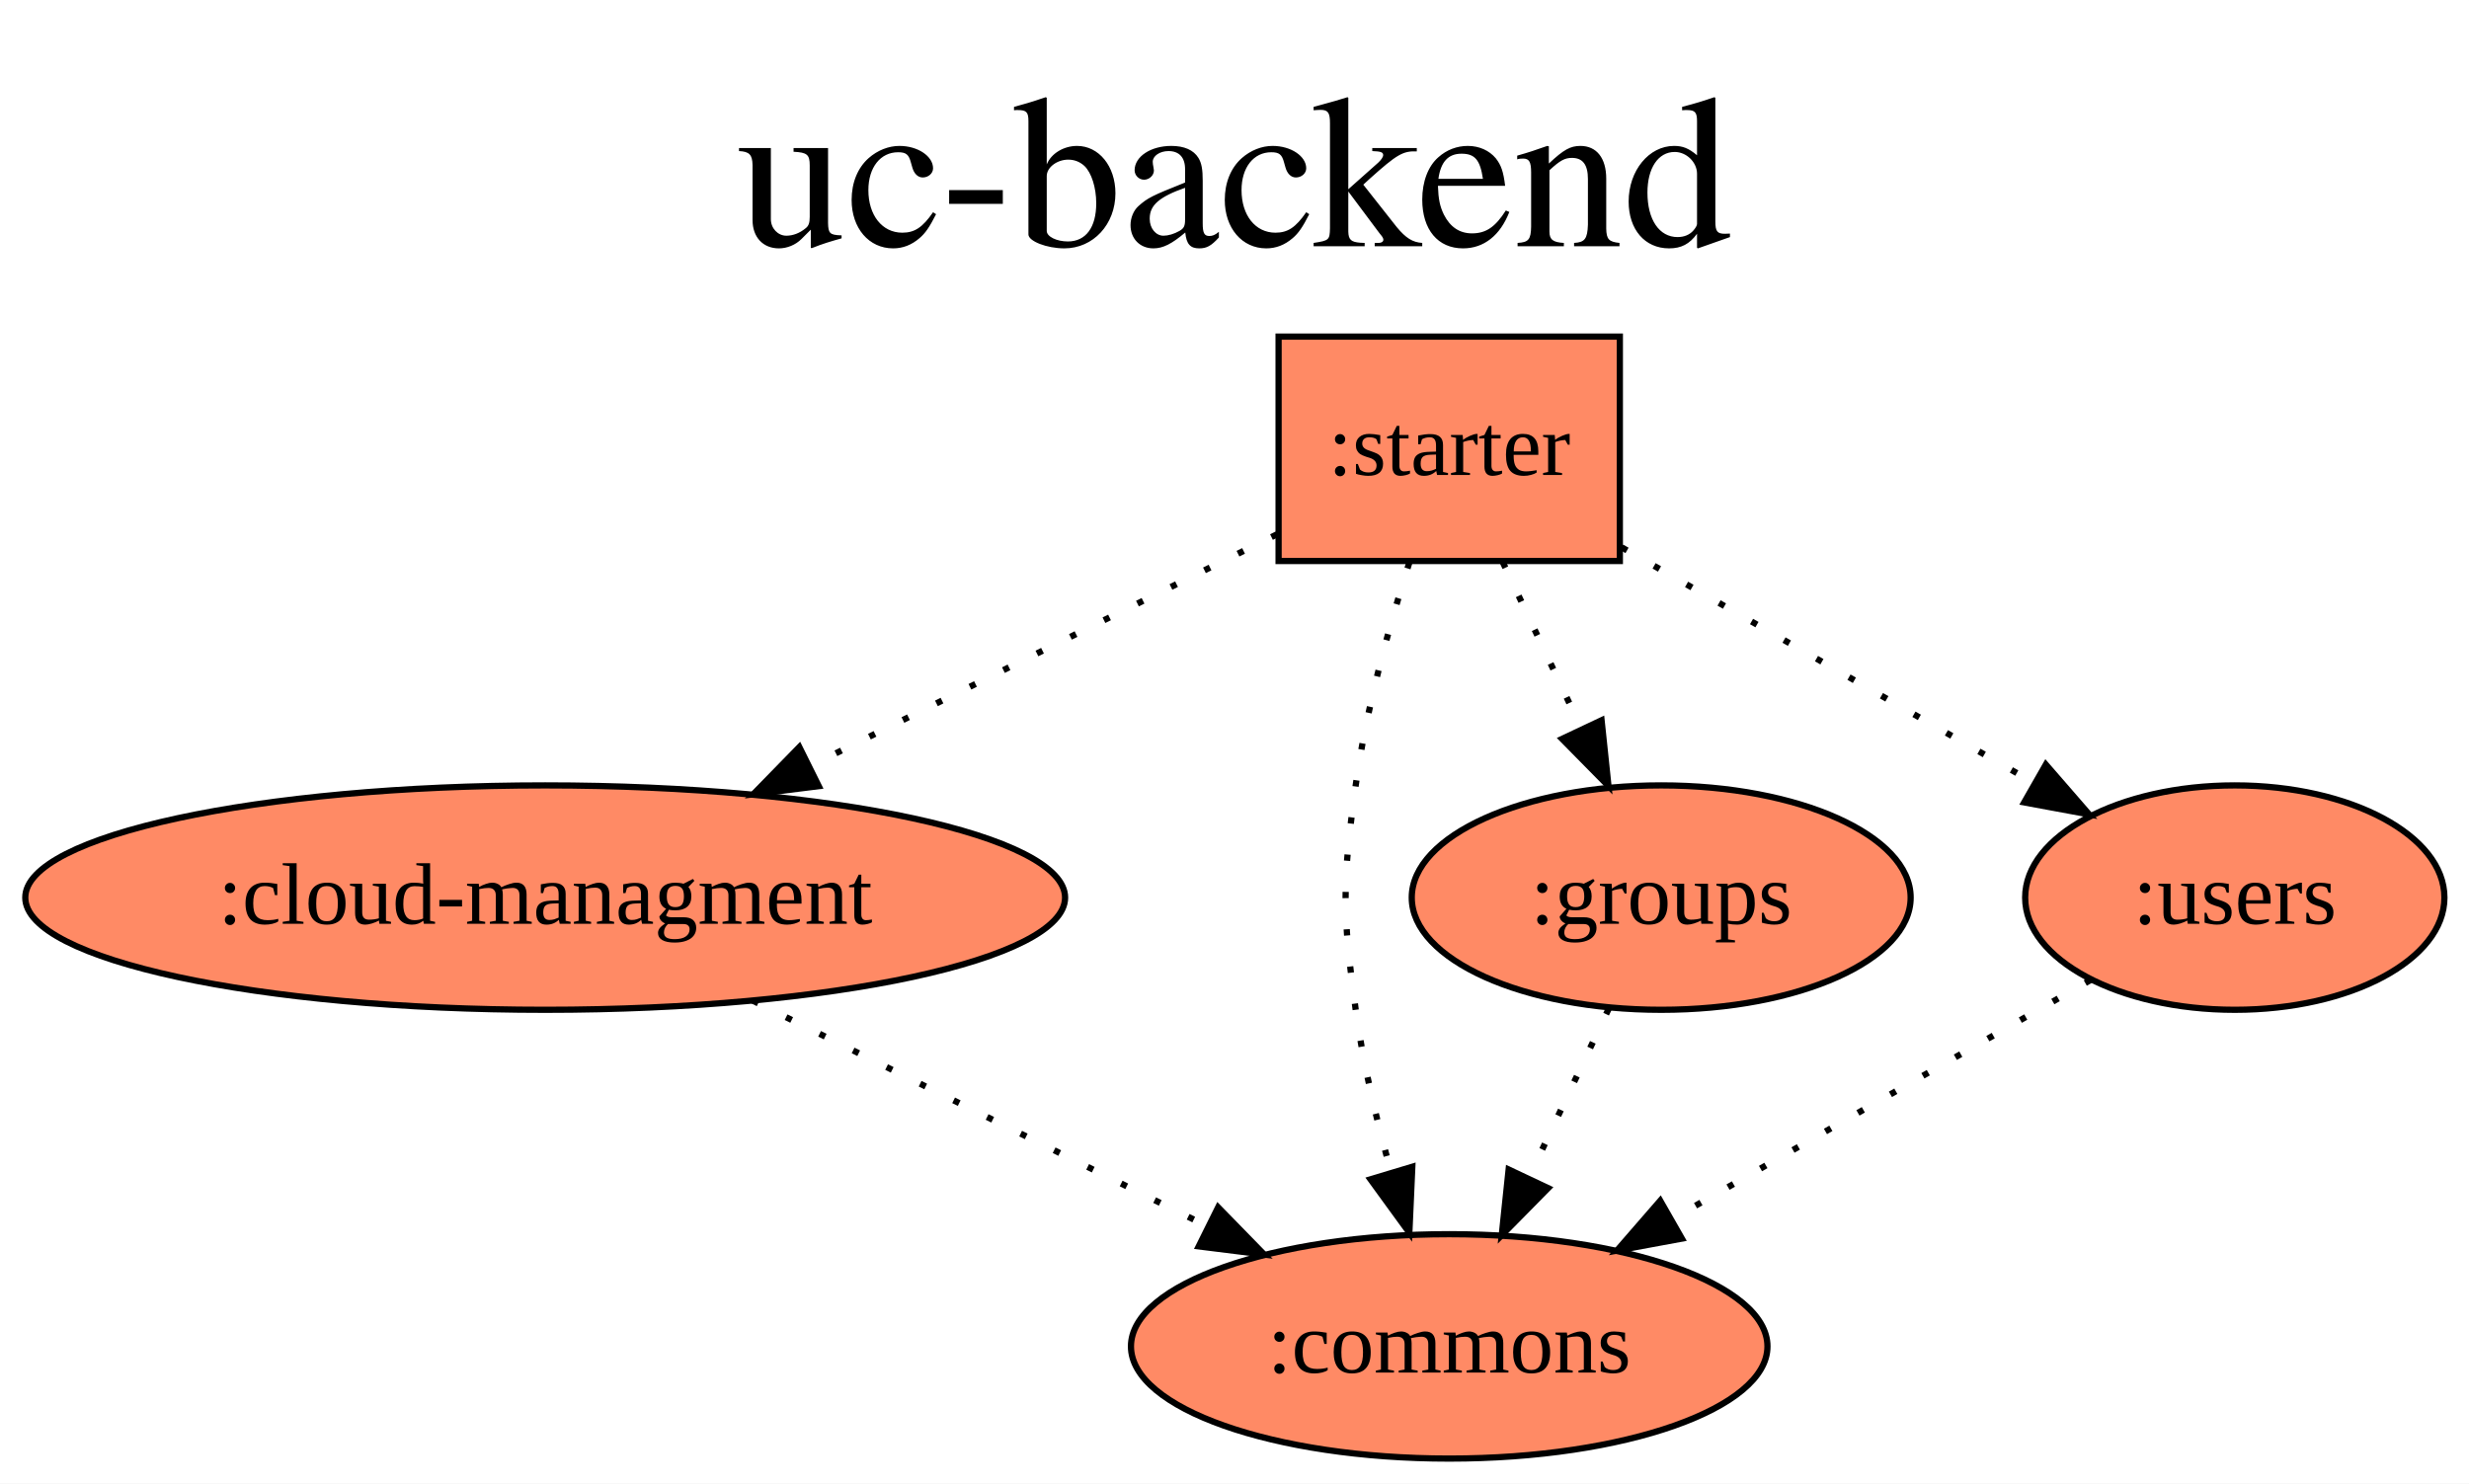
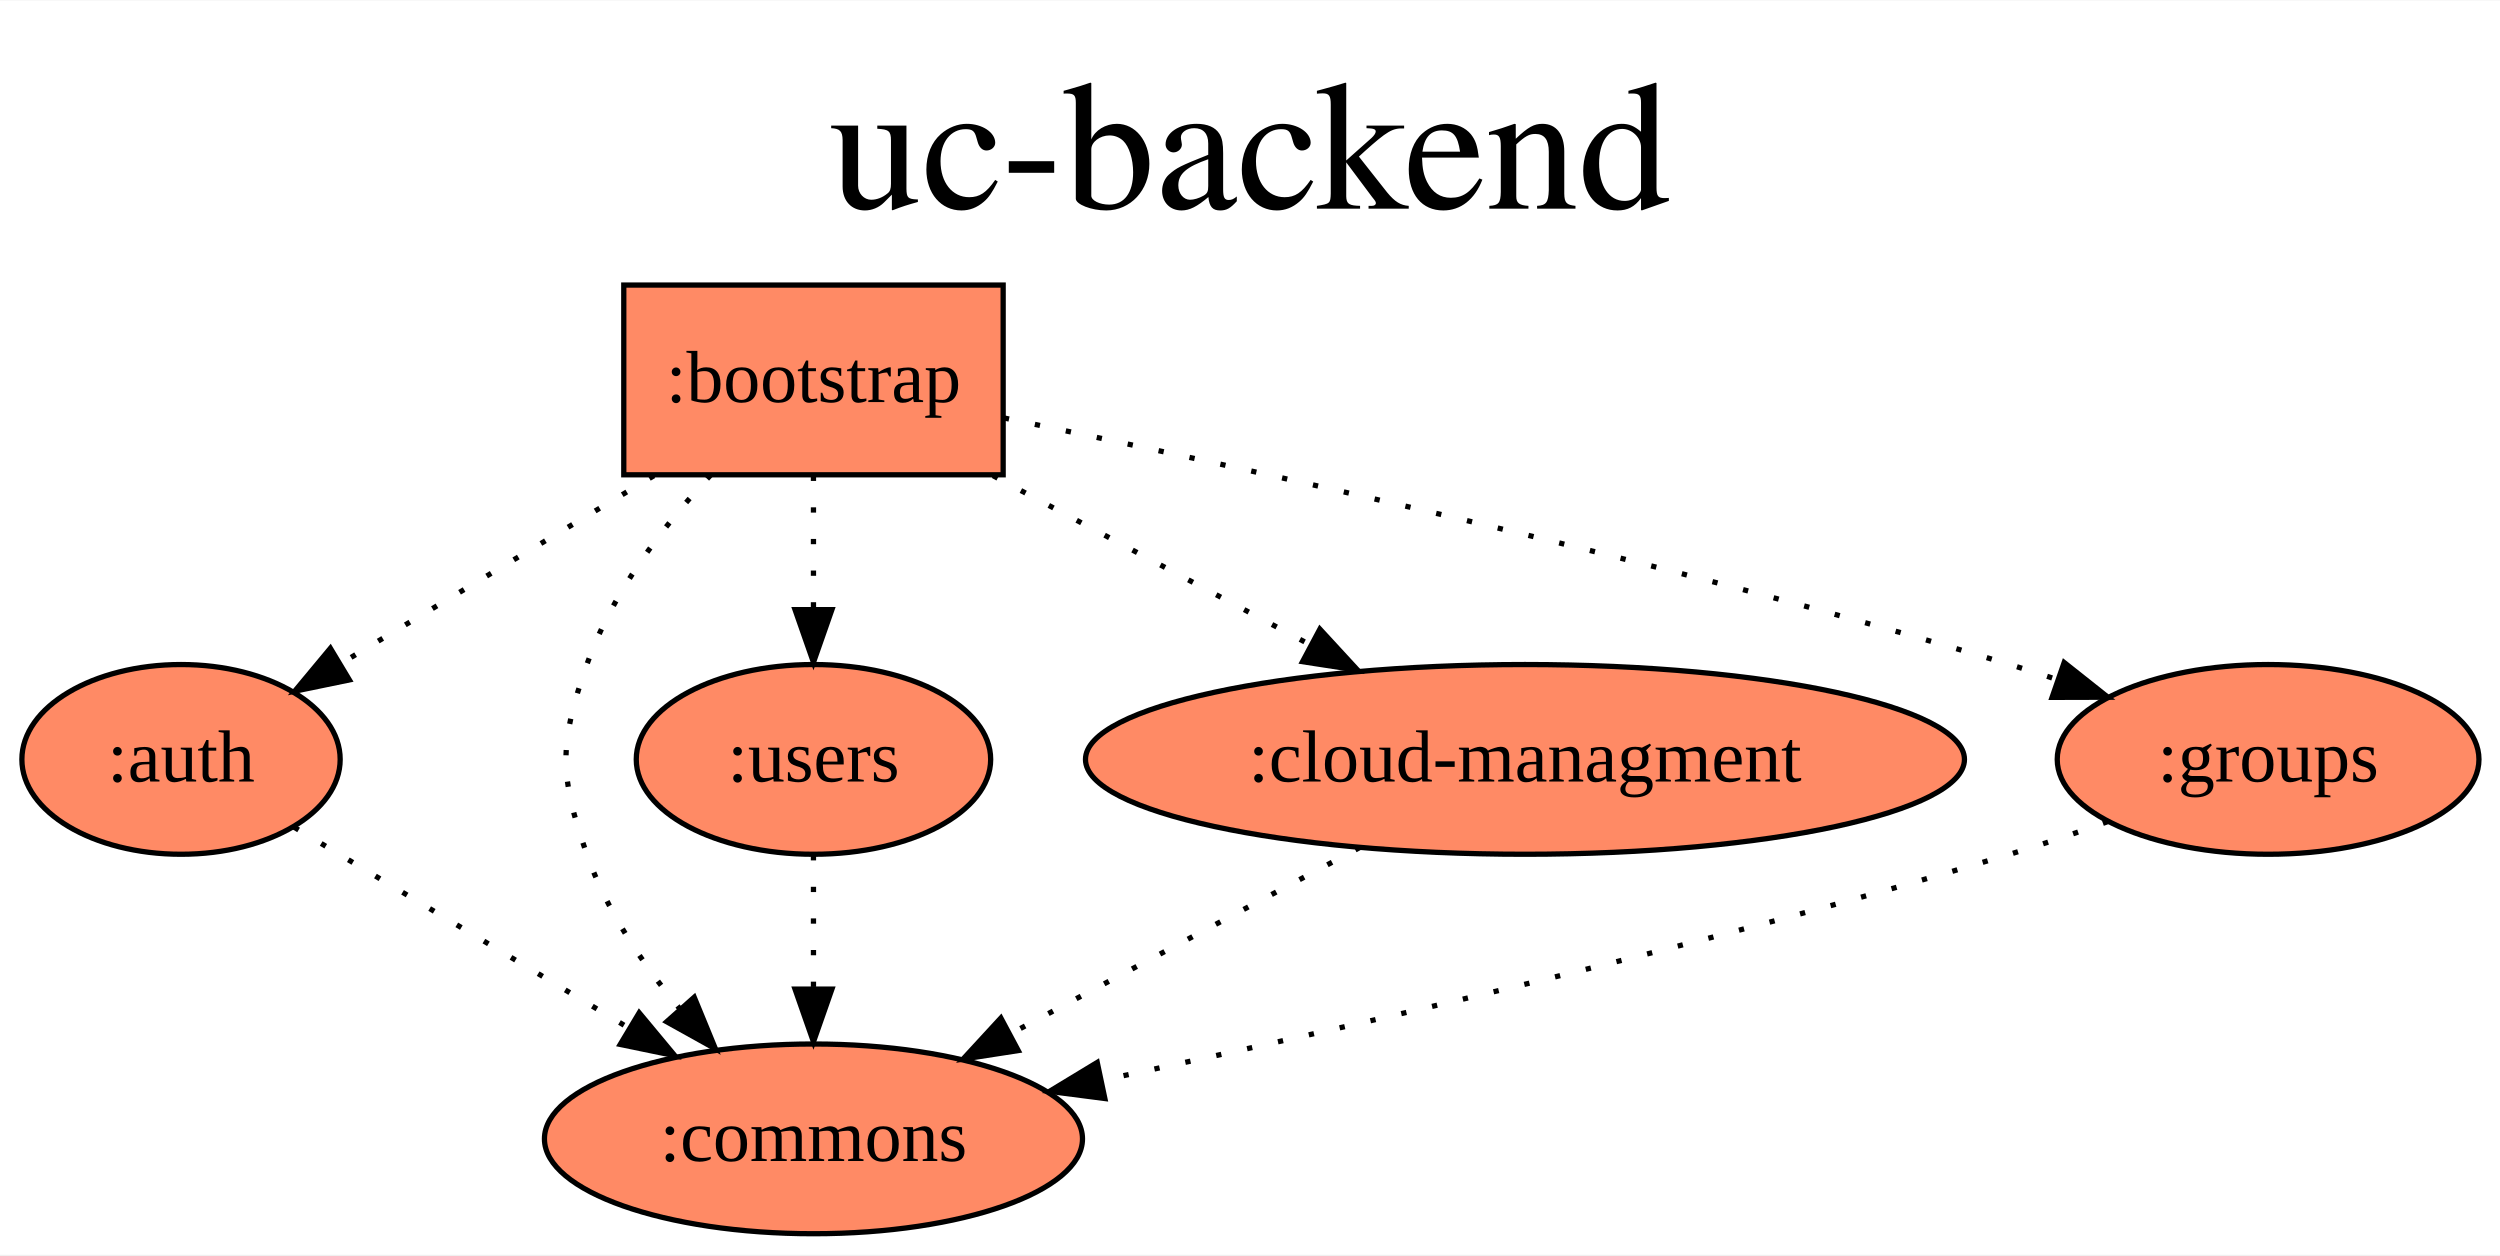
- <svg xmlns="http://www.w3.org/2000/svg" width="396pt" height="238pt" viewBox="0.00 0.00 396.01 238.00">
+ <svg xmlns="http://www.w3.org/2000/svg" width="474pt" height="238pt" viewBox="0.00 0.00 474.35 238.00">
  <g id="graph0" class="graph" transform="scale(1 1) rotate(0) translate(4 234)">
-     <polygon fill="#ffffff" stroke="transparent" points="-4,4 -4,-234 392.006,-234 392.006,4 -4,4" />
-     <text text-anchor="middle" x="194.003" y="-194.5" font-family="Times,serif" font-size="35.00" fill="#000000">uc-backend</text>
+     <polygon fill="#ffffff" stroke="transparent" points="-4,4 -4,-234 470.352,-234 470.352,4 -4,4" />
+     <text text-anchor="middle" x="233.176" y="-194.5" font-family="Times,serif" font-size="35.00" fill="#000000">uc-backend</text>
    <g id="node1" class="node">
-       <ellipse fill="#ff8a65" stroke="#000000" cx="83.444" cy="-90" rx="83.389" ry="18" />
-       <text text-anchor="middle" x="83.444" y="-85.8" font-family="Times New Roman" font-size="14.00" fill="#000000">:cloud-managment</text>
+       <ellipse fill="#ff8a65" stroke="#000000" cx="30.348" cy="-90" rx="30.196" ry="18" />
+       <text text-anchor="middle" x="30.348" y="-85.8" font-family="Times New Roman" font-size="14.00" fill="#000000">:auth</text>
    </g>
    <g id="node2" class="node">
-       <ellipse fill="#ff8a65" stroke="#000000" cx="228.444" cy="-18" rx="51.045" ry="18" />
-       <text text-anchor="middle" x="228.444" y="-13.8" font-family="Times New Roman" font-size="14.00" fill="#000000">:commons</text>
+       <ellipse fill="#ff8a65" stroke="#000000" cx="150.347" cy="-18" rx="51.045" ry="18" />
+       <text text-anchor="middle" x="150.347" y="-13.8" font-family="Times New Roman" font-size="14.00" fill="#000000">:commons</text>
    </g>
    <g id="edge1" class="edge">
-       <path fill="none" stroke="#000000" stroke-dasharray="1,5" d="M116.71,-73.482C138.462,-62.681 166.957,-48.532 189.726,-37.225" />
-       <polygon fill="#000000" stroke="#000000" points="191.379,-40.313 198.779,-32.73 188.266,-34.043 191.379,-40.313" />
+       <path fill="none" stroke="#000000" stroke-dasharray="1,5" d="M51.801,-77.128C69.418,-66.558 94.725,-51.374 115.281,-39.04" />
+       <polygon fill="#000000" stroke="#000000" points="117.281,-41.922 124.055,-33.776 113.679,-35.919 117.281,-41.922" />
    </g>
    <g id="node3" class="node">
-       <ellipse fill="#ff8a65" stroke="#000000" cx="262.444" cy="-90" rx="40.009" ry="18" />
-       <text text-anchor="middle" x="262.444" y="-85.8" font-family="Times New Roman" font-size="14.00" fill="#000000">:groups</text>
+       <polygon fill="#ff8a65" stroke="#000000" points="186.339,-180 114.356,-180 114.356,-144 186.339,-144 186.339,-180" />
+       <text text-anchor="middle" x="150.347" y="-157.8" font-family="Times New Roman" font-size="14.00" fill="#000000">:bootstrap</text>
+     </g>
+     <g id="edge6" class="edge">
+       <path fill="none" stroke="#000000" stroke-dasharray="1,5" d="M120.066,-143.831C101.974,-132.976 79.058,-119.227 60.916,-108.341" />
+       <polygon fill="#000000" stroke="#000000" points="62.289,-105.084 51.914,-102.94 58.688,-111.086 62.289,-105.084" />
+     </g>
+     <g id="edge4" class="edge">
+       <path fill="none" stroke="#000000" stroke-dasharray="1,5" d="M130.852,-143.966C121.837,-134.289 112.092,-121.576 107.347,-108 102.069,-92.896 102.069,-87.104 107.347,-72 111.063,-61.369 117.845,-51.267 124.941,-42.738" />
+       <polygon fill="#000000" stroke="#000000" points="127.723,-44.876 131.751,-35.076 122.491,-40.225 127.723,-44.876" />
+     </g>
+     <g id="node4" class="node">
+       <ellipse fill="#ff8a65" stroke="#000000" cx="150.347" cy="-90" rx="33.623" ry="18" />
+       <text text-anchor="middle" x="150.347" y="-85.8" font-family="Times New Roman" font-size="14.00" fill="#000000">:users</text>
    </g>
    <g id="edge2" class="edge">
-       <path fill="none" stroke="#000000" stroke-dasharray="1,5" d="M254.04,-72.202C250.157,-63.981 245.464,-54.041 241.161,-44.93" />
-       <polygon fill="#000000" stroke="#000000" points="244.305,-43.391 236.87,-35.843 237.975,-46.38 244.305,-43.391" />
+       <path fill="none" stroke="#000000" stroke-dasharray="1,5" d="M150.347,-143.831C150.347,-136.131 150.347,-126.974 150.347,-118.417" />
+       <polygon fill="#000000" stroke="#000000" points="153.848,-118.413 150.347,-108.413 146.848,-118.413 153.848,-118.413" />
    </g>
-     <g id="node4" class="node">
-       <polygon fill="#ff8a65" stroke="#000000" points="255.811,-180 201.077,-180 201.077,-144 255.811,-144 255.811,-180" />
-       <text text-anchor="middle" x="228.444" y="-157.8" font-family="Times New Roman" font-size="14.00" fill="#000000">:starter</text>
+     <g id="node5" class="node">
+       <ellipse fill="#ff8a65" stroke="#000000" cx="285.348" cy="-90" rx="83.389" ry="18" />
+       <text text-anchor="middle" x="285.348" y="-85.8" font-family="Times New Roman" font-size="14.00" fill="#000000">:cloud-managment</text>
    </g>
-     <g id="edge4" class="edge">
-       <path fill="none" stroke="#000000" stroke-dasharray="1,5" d="M200.83,-148.288C179.627,-137.76 149.981,-123.039 125.787,-111.025" />
-       <polygon fill="#000000" stroke="#000000" points="127.324,-107.881 116.81,-106.568 124.21,-114.15 127.324,-107.881" />
+     <g id="edge3" class="edge">
+       <path fill="none" stroke="#000000" stroke-dasharray="1,5" d="M184.414,-143.831C202.755,-134.049 225.502,-121.917 244.757,-111.648" />
+       <polygon fill="#000000" stroke="#000000" points="246.434,-114.721 253.611,-106.926 243.14,-108.544 246.434,-114.721" />
+     </g>
+     <g id="node6" class="node">
+       <ellipse fill="#ff8a65" stroke="#000000" cx="426.348" cy="-90" rx="40.009" ry="18" />
+       <text text-anchor="middle" x="426.348" y="-85.8" font-family="Times New Roman" font-size="14.00" fill="#000000">:groups</text>
    </g>
    <g id="edge5" class="edge">
-       <path fill="none" stroke="#000000" stroke-dasharray="1,5" d="M222.049,-143.765C218.76,-133.419 215.1,-120.147 213.444,-108 211.283,-92.147 211.283,-87.853 213.444,-72 214.621,-63.364 216.811,-54.16 219.161,-45.843" />
-       <polygon fill="#000000" stroke="#000000" points="222.522,-46.819 222.049,-36.235 215.819,-44.804 222.522,-46.819" />
-     </g>
-     <g id="edge6" class="edge">
-       <path fill="none" stroke="#000000" stroke-dasharray="1,5" d="M237.024,-143.831C240.838,-135.755 245.408,-126.076 249.615,-117.167" />
-       <polygon fill="#000000" stroke="#000000" points="252.88,-118.45 253.985,-107.913 246.55,-115.461 252.88,-118.45" />
-     </g>
-     <g id="node5" class="node">
-       <ellipse fill="#ff8a65" stroke="#000000" cx="354.444" cy="-90" rx="33.623" ry="18" />
-       <text text-anchor="middle" x="354.444" y="-85.8" font-family="Times New Roman" font-size="14.00" fill="#000000">:users</text>
-     </g>
-     <g id="edge3" class="edge">
-       <path fill="none" stroke="#000000" stroke-dasharray="1,5" d="M256.096,-146.199C275.57,-135.071 301.707,-120.135 322.142,-108.459" />
-       <polygon fill="#000000" stroke="#000000" points="324.139,-111.349 331.085,-103.348 320.666,-105.271 324.139,-111.349" />
+       <path fill="none" stroke="#000000" stroke-dasharray="1,5" d="M186.475,-154.788C231.559,-145.472 310.83,-128.052 377.348,-108 380.29,-107.113 383.312,-106.145 386.341,-105.134" />
+       <polygon fill="#000000" stroke="#000000" points="387.654,-108.383 395.954,-101.799 385.359,-101.77 387.654,-108.383" />
    </g>
    <g id="edge7" class="edge">
-       <path fill="none" stroke="#000000" stroke-dasharray="1,5" d="M331.334,-76.794C312.56,-66.066 285.758,-50.751 264.216,-38.441" />
-       <polygon fill="#000000" stroke="#000000" points="265.763,-35.294 255.344,-33.371 262.29,-41.372 265.763,-35.294" />
+       <path fill="none" stroke="#000000" stroke-dasharray="1,5" d="M150.347,-71.831C150.347,-64.131 150.347,-54.974 150.347,-46.417" />
+       <polygon fill="#000000" stroke="#000000" points="153.848,-46.413 150.347,-36.413 146.848,-46.413 153.848,-46.413" />
+     </g>
+     <g id="edge8" class="edge">
+       <path fill="none" stroke="#000000" stroke-dasharray="1,5" d="M254.036,-73.301C234.224,-62.734 208.506,-49.018 187.64,-37.889" />
+       <polygon fill="#000000" stroke="#000000" points="189.201,-34.755 178.73,-33.137 185.907,-40.932 189.201,-34.755" />
+     </g>
+     <g id="edge9" class="edge">
+       <path fill="none" stroke="#000000" stroke-dasharray="1,5" d="M395.954,-78.201C389.837,-76.007 383.421,-73.831 377.348,-72 319.172,-54.462 251.24,-38.938 204.956,-29.088" />
+       <polygon fill="#000000" stroke="#000000" points="205.637,-25.655 195.13,-27.013 204.191,-32.504 205.637,-25.655" />
    </g>
  </g>
</svg>
